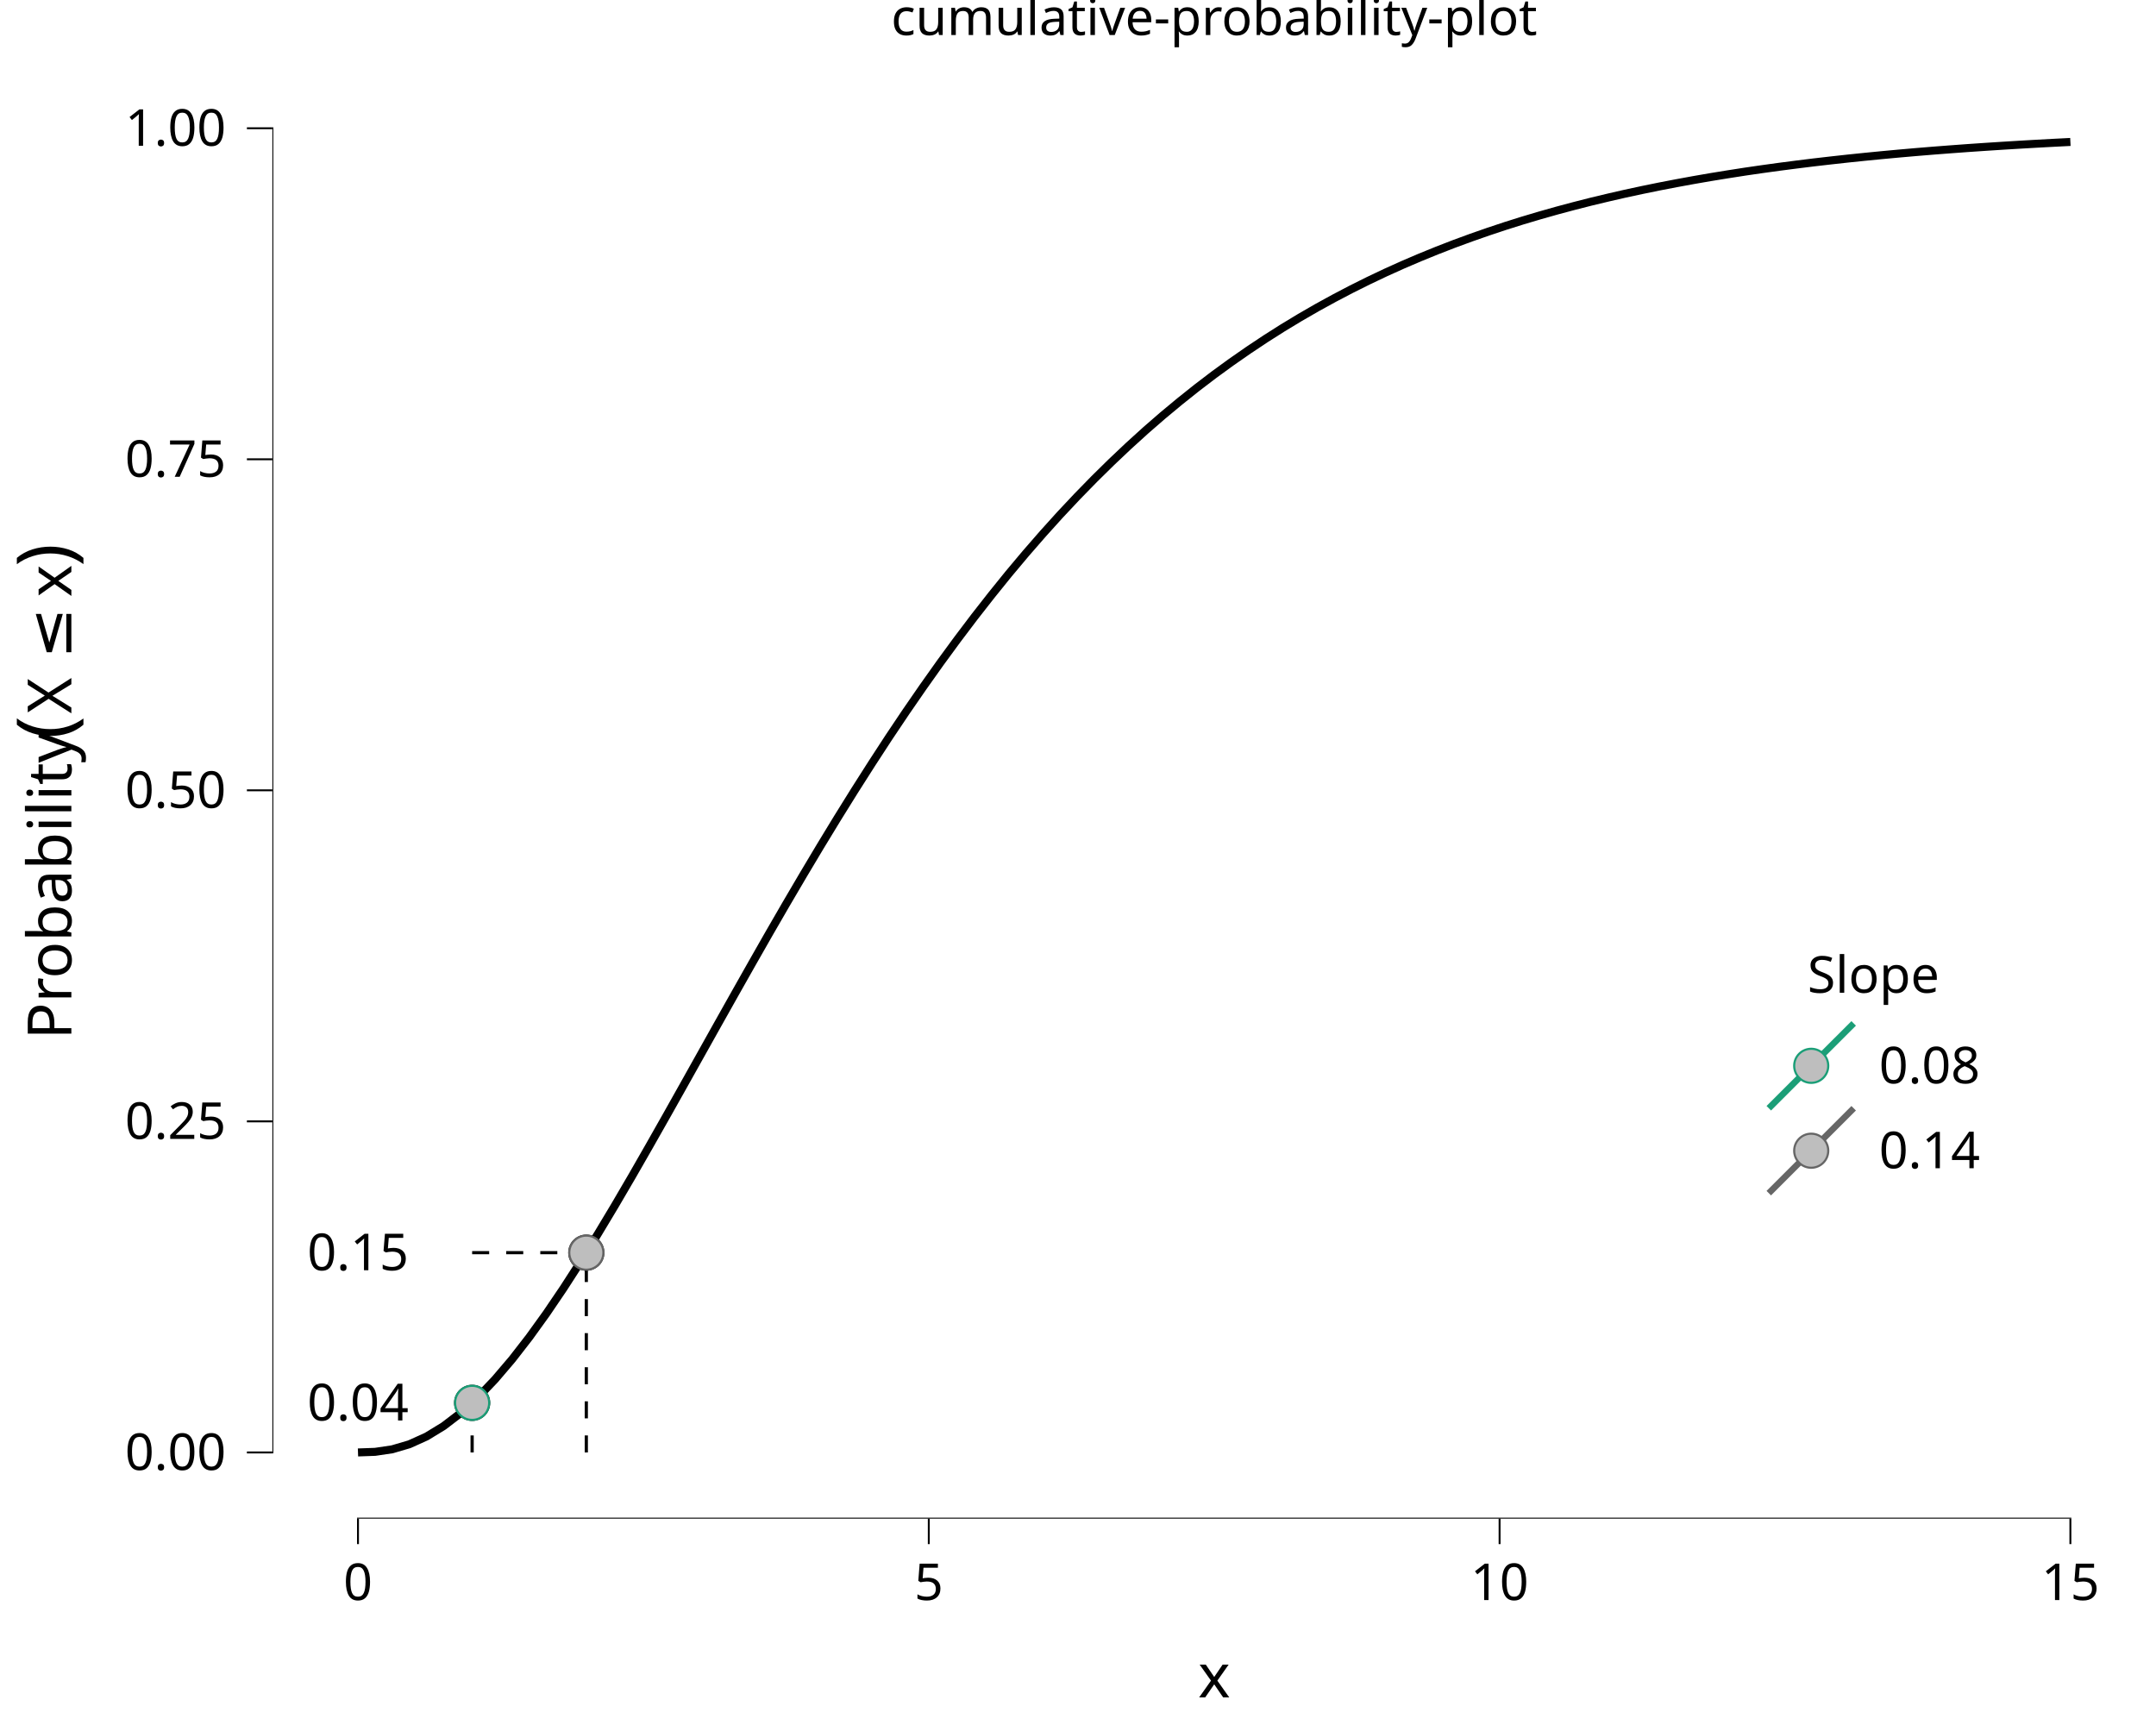
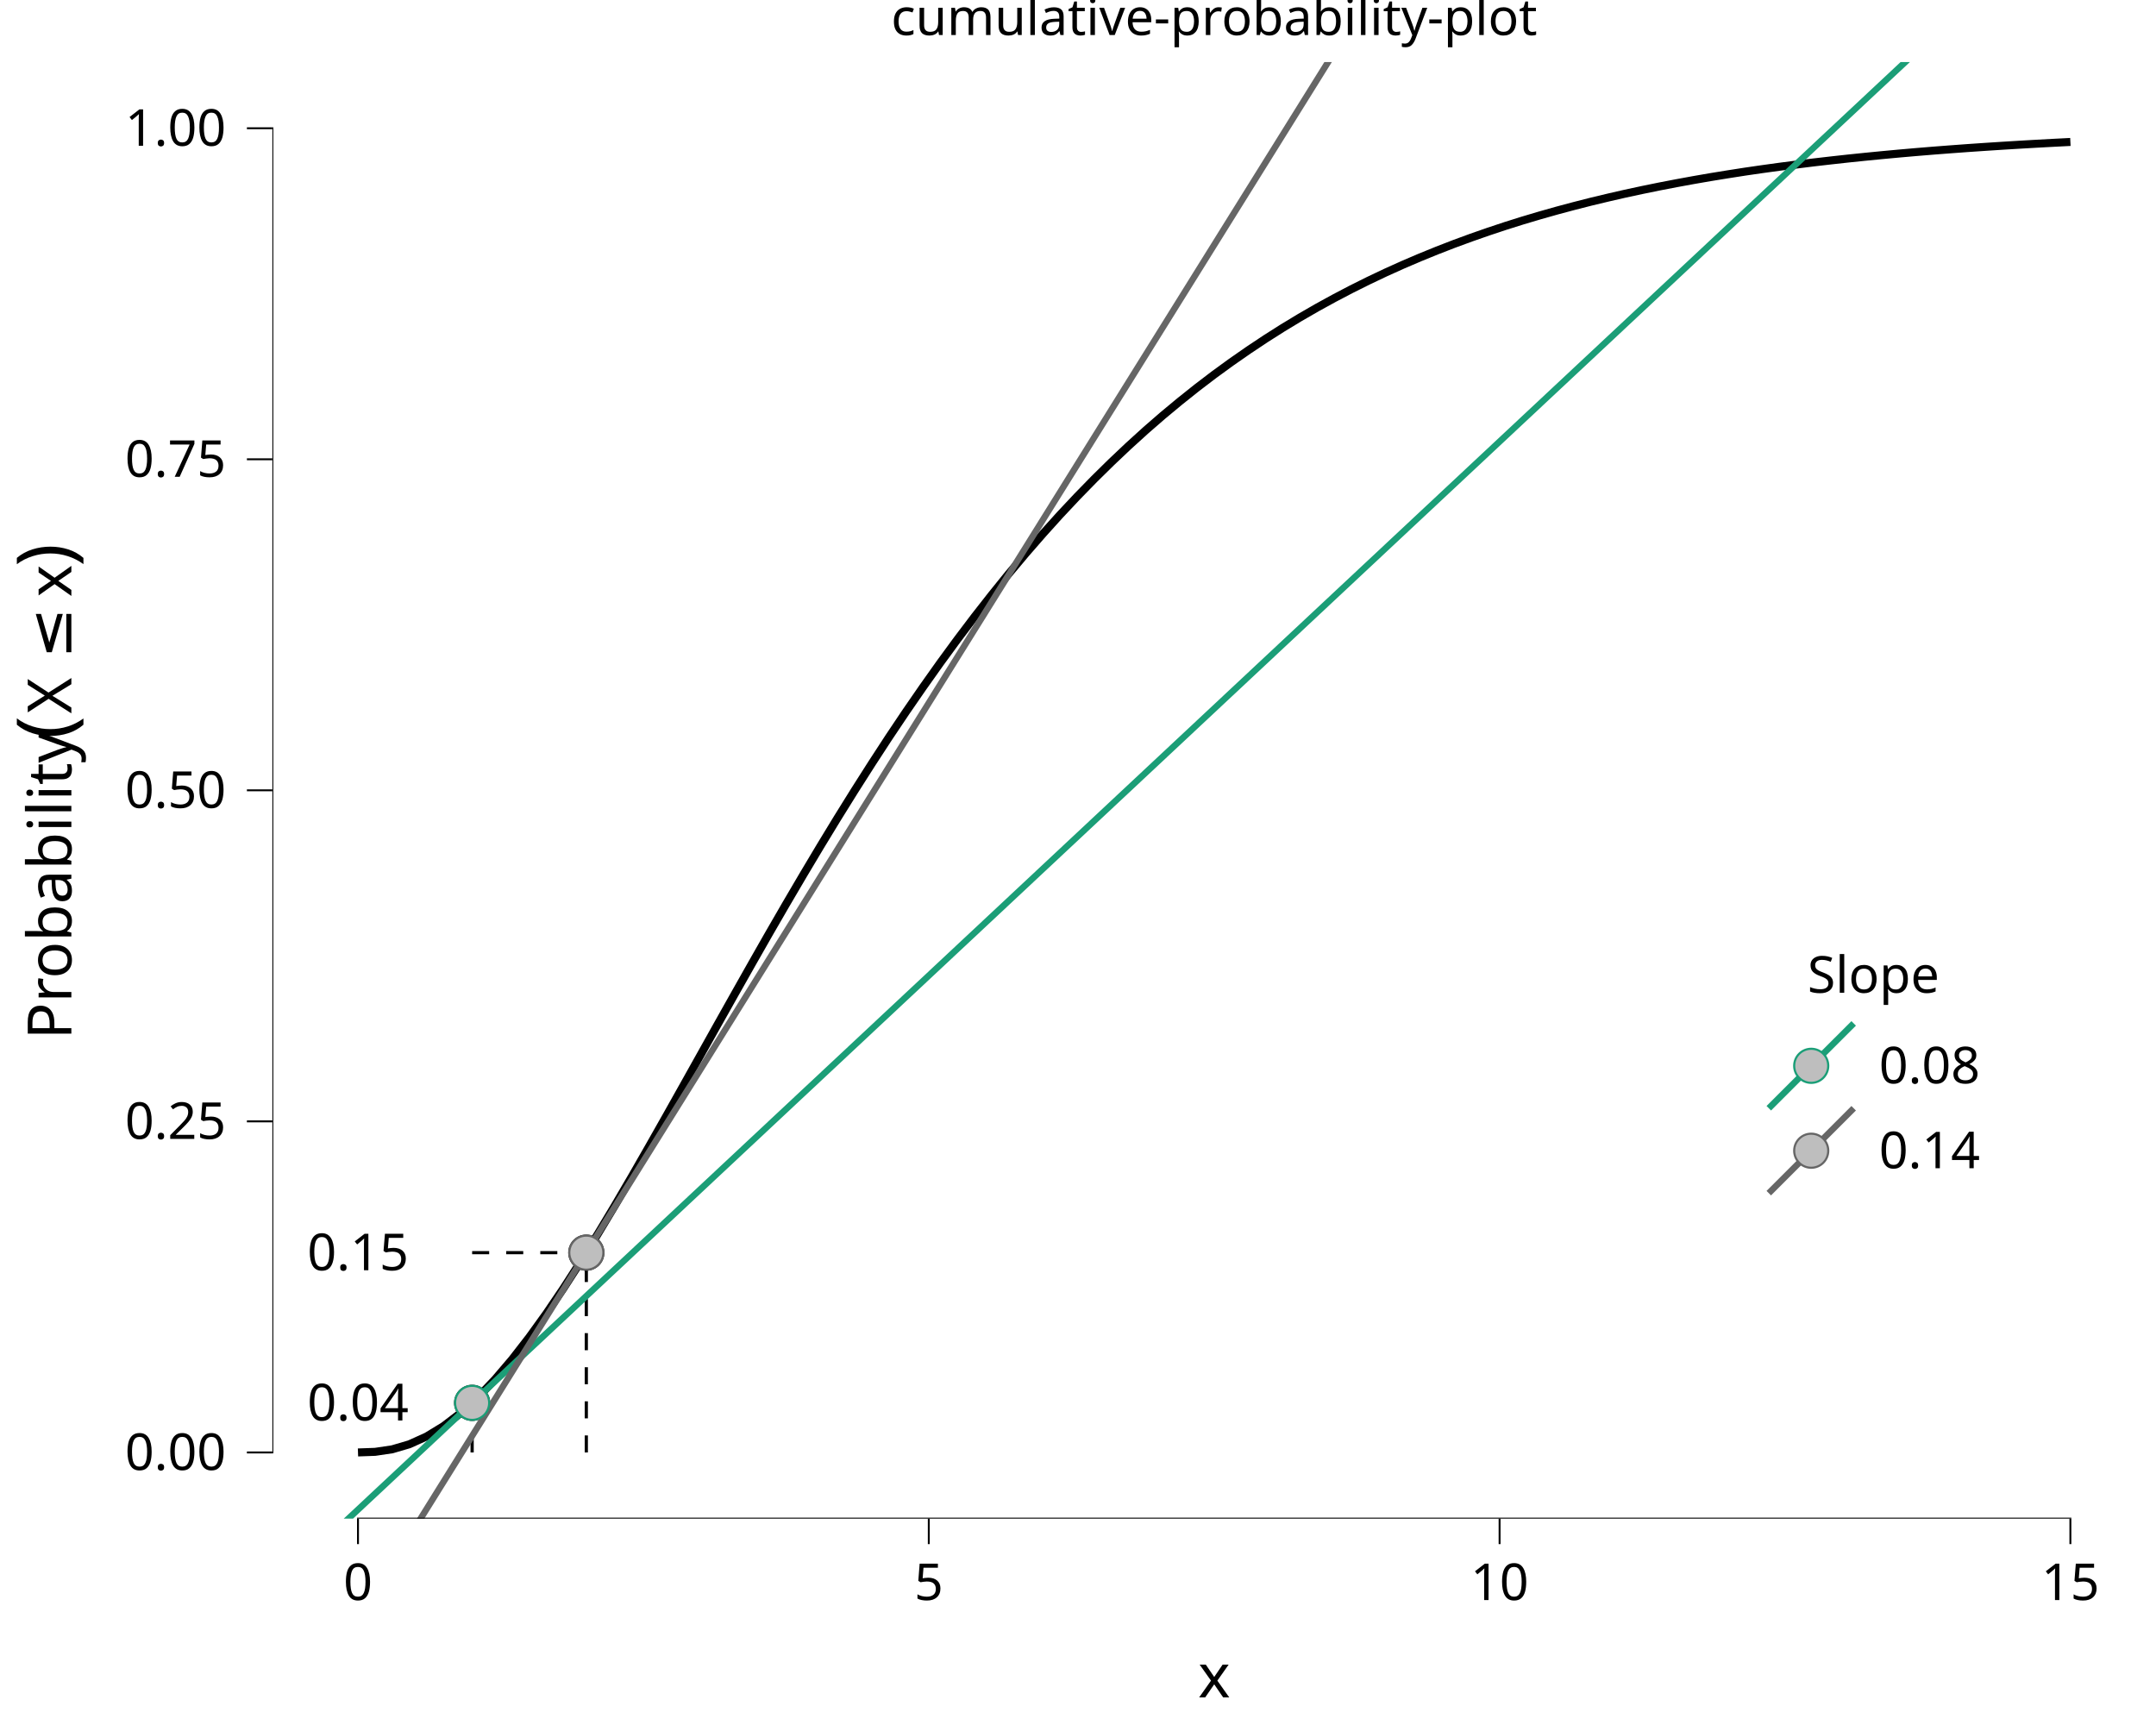
<svg xmlns="http://www.w3.org/2000/svg" class="svglite" data-engine-version="2.0" width="720.00pt" height="576.00pt" viewBox="0 0 720.00 576.00">
  <defs>
    <style type="text/css">
    .svglite line, .svglite polyline, .svglite polygon, .svglite path, .svglite rect, .svglite circle {
      fill: none;
      stroke: #000000;
      stroke-linecap: round;
      stroke-linejoin: round;
      stroke-miterlimit: 10.00;
    }
  </style>
  </defs>
  <rect width="100%" height="100%" style="stroke: none; fill: #FFFFFF;" />
  <defs>
    <clipPath id="cpMC4wMHw3MjAuMDB8MC4wMHw1NzYuMDA=">
      <rect x="0.00" y="0.00" width="720.00" height="576.00" />
    </clipPath>
  </defs>
  <g clip-path="url(#cpMC4wMHw3MjAuMDB8MC4wMHw1NzYuMDA=)">
    <rect x="-0" y="0.00" width="720.00" height="576.00" style="stroke-width: 10.67; stroke: none;" />
  </g>
  <defs>
    <clipPath id="cpOTAuOTZ8NzIwLjAwfDIwLjcxfDUwNy4wOQ==">
      <rect x="90.96" y="20.71" width="629.04" height="486.39" />
    </clipPath>
  </defs>
  <g clip-path="url(#cpOTAuOTZ8NzIwLjAwfDIwLjcxfDUwNy4wOQ==)">
    <rect x="90.96" y="20.71" width="629.04" height="486.39" style="stroke-width: 10.67; stroke: none;" />
    <polyline points="119.55,484.99 125.27,484.79 130.99,483.94 136.70,482.26 142.42,479.68 148.14,476.19 153.86,471.82 159.58,466.61 165.30,460.61 171.02,453.90 176.73,446.55 182.45,438.62 188.17,430.19 193.89,421.32 199.61,412.09 205.33,402.56 211.05,392.78 216.76,382.82 222.48,372.73 228.20,362.55 233.92,352.33 239.64,342.11 245.36,331.93 251.08,321.81 256.79,311.79 262.51,301.90 268.23,292.16 273.95,282.58 279.67,273.18 285.39,263.99 291.11,255.01 296.82,246.24 302.54,237.71 308.26,229.42 313.98,221.36 319.70,213.55 325.42,205.99 331.14,198.68 336.85,191.61 342.57,184.79 348.29,178.22 354.01,171.88 359.73,165.79 365.45,159.93 371.17,154.30 376.88,148.90 382.60,143.71 388.32,138.74 394.04,133.99 399.76,129.43 405.48,125.07 411.20,120.91 416.92,116.93 422.63,113.13 428.35,109.50 434.07,106.04 439.79,102.74 445.51,99.60 451.23,96.60 456.95,93.75 462.66,91.04 468.38,88.46 474.10,86.01 479.82,83.68 485.54,81.46 491.26,79.36 496.98,77.36 502.69,75.46 508.41,73.66 514.13,71.96 519.85,70.34 525.57,68.81 531.29,67.35 537.01,65.98 542.72,64.67 548.44,63.44 554.16,62.27 559.88,61.17 565.60,60.12 571.32,59.13 577.04,58.20 582.75,57.31 588.47,56.48 594.19,55.69 599.91,54.95 605.63,54.24 611.35,53.58 617.07,52.95 622.78,52.36 628.50,51.80 634.22,51.27 639.94,50.77 645.66,50.30 651.38,49.86 657.10,49.44 662.81,49.05 668.53,48.68 674.25,48.33 679.97,48.00 685.69,47.69 691.41,47.40 " style="stroke-width: 2.67; stroke-linecap: butt;" />
    <line x1="157.67" y1="468.43" x2="157.67" y2="468.43" style="stroke-width: 1.07; stroke-dasharray: 5.69,5.69; stroke-linecap: butt;" />
    <line x1="157.67" y1="418.28" x2="195.80" y2="418.28" style="stroke-width: 1.07; stroke-dasharray: 5.69,5.69; stroke-linecap: butt;" />
    <text x="119.55" y="474.31" text-anchor="middle" style="font-size: 17.07px; font-family: sans;" textLength="33.23px" lengthAdjust="spacingAndGlyphs">0.04</text>
    <text x="119.55" y="424.16" text-anchor="middle" style="font-size: 17.07px; font-family: sans;" textLength="33.23px" lengthAdjust="spacingAndGlyphs">0.15</text>
    <line x1="157.67" y1="484.99" x2="157.67" y2="468.43" style="stroke-width: 1.07; stroke-dasharray: 5.69,5.69; stroke-linecap: butt;" />
    <line x1="195.80" y1="484.99" x2="195.80" y2="418.28" style="stroke-width: 1.07; stroke-dasharray: 5.69,5.69; stroke-linecap: butt;" />
    <circle cx="157.67" cy="468.43" r="5.69" style="stroke-width: 0.71; fill: #BEBEBE;" />
    <circle cx="195.80" cy="418.28" r="5.69" style="stroke-width: 0.71; fill: #BEBEBE;" />
+     <line x1="-538.09" y1="1119.30" x2="1349.04" y2="-646.07" style="stroke-width: 2.13; stroke: #1B9E77; stroke-linecap: butt;" />
+     <line x1="-538.09" y1="1596.05" x2="1349.04" y2="-1432.49" style="stroke-width: 2.13; stroke: #666666; stroke-linecap: butt;" />
    <circle cx="157.67" cy="468.43" r="5.69" style="stroke-width: 0.71; stroke: #1B9E77; fill: #BEBEBE;" />
    <circle cx="195.80" cy="418.28" r="5.69" style="stroke-width: 0.71; stroke: #666666; fill: #BEBEBE;" />
    <line x1="119.23" y1="507.09" x2="691.73" y2="507.09" style="stroke-width: 0.64; stroke-linecap: butt;" />
    <line x1="90.96" y1="485.30" x2="90.96" y2="42.50" style="stroke-width: 0.64; stroke-linecap: butt;" />
    <rect x="90.96" y="20.71" width="629.04" height="486.39" style="stroke-width: 0.00; stroke: none;" />
  </g>
  <g clip-path="url(#cpMC4wMHw3MjAuMDB8MC4wMHw1NzYuMDA=)">
    <polyline points="90.96,507.09 90.96,20.71 " style="stroke-width: 0.00; stroke: none; stroke-linecap: butt;" />
    <text x="75.48" y="490.84" text-anchor="end" style="font-size: 17.00px; font-family: sans;" textLength="33.09px" lengthAdjust="spacingAndGlyphs">0.00</text>
    <text x="75.48" y="380.29" text-anchor="end" style="font-size: 17.00px; font-family: sans;" textLength="33.09px" lengthAdjust="spacingAndGlyphs">0.25</text>
    <text x="75.48" y="269.75" text-anchor="end" style="font-size: 17.00px; font-family: sans;" textLength="33.09px" lengthAdjust="spacingAndGlyphs">0.50</text>
    <text x="75.48" y="159.21" text-anchor="end" style="font-size: 17.00px; font-family: sans;" textLength="33.09px" lengthAdjust="spacingAndGlyphs">0.75</text>
    <text x="75.48" y="48.67" text-anchor="end" style="font-size: 17.00px; font-family: sans;" textLength="33.09px" lengthAdjust="spacingAndGlyphs">1.00</text>
    <polyline points="82.45,484.99 90.96,484.99 " style="stroke-width: 0.64; stroke-linecap: butt;" />
    <polyline points="82.45,374.44 90.96,374.44 " style="stroke-width: 0.64; stroke-linecap: butt;" />
    <polyline points="82.45,263.90 90.96,263.90 " style="stroke-width: 0.64; stroke-linecap: butt;" />
    <polyline points="82.45,153.36 90.96,153.36 " style="stroke-width: 0.64; stroke-linecap: butt;" />
    <polyline points="82.45,42.82 90.96,42.82 " style="stroke-width: 0.64; stroke-linecap: butt;" />
    <polyline points="90.96,507.09 720.00,507.09 " style="stroke-width: 0.00; stroke: none; stroke-linecap: butt;" />
    <polyline points="119.55,515.60 119.55,507.09 " style="stroke-width: 0.64; stroke-linecap: butt;" />
    <polyline points="310.17,515.60 310.17,507.09 " style="stroke-width: 0.64; stroke-linecap: butt;" />
    <polyline points="500.79,515.60 500.79,507.09 " style="stroke-width: 0.64; stroke-linecap: butt;" />
    <polyline points="691.41,515.60 691.41,507.09 " style="stroke-width: 0.64; stroke-linecap: butt;" />
    <text x="119.55" y="534.27" text-anchor="middle" style="font-size: 17.00px; font-family: sans;" textLength="9.46px" lengthAdjust="spacingAndGlyphs">0</text>
    <text x="310.17" y="534.27" text-anchor="middle" style="font-size: 17.00px; font-family: sans;" textLength="9.46px" lengthAdjust="spacingAndGlyphs">5</text>
    <text x="500.79" y="534.27" text-anchor="middle" style="font-size: 17.00px; font-family: sans;" textLength="18.91px" lengthAdjust="spacingAndGlyphs">10</text>
    <text x="691.41" y="534.27" text-anchor="middle" style="font-size: 17.00px; font-family: sans;" textLength="18.91px" lengthAdjust="spacingAndGlyphs">15</text>
    <text x="405.48" y="566.78" text-anchor="middle" style="font-size: 20.40px; font-family: sans;" textLength="10.21px" lengthAdjust="spacingAndGlyphs">x</text>
    <text transform="translate(23.83,347.12) rotate(-90)" style="font-size: 20.40px; font-family: sans;" textLength="95.25px" lengthAdjust="spacingAndGlyphs">Probability</text>
    <text transform="translate(23.83,251.87) rotate(-90)" style="font-size: 20.40px; font-family: sans;" textLength="5.10px" lengthAdjust="spacingAndGlyphs"> </text>
    <text transform="translate(23.83,246.76) rotate(-90)" style="font-size: 25.50px; font-family: sans;" textLength="8.49px" lengthAdjust="spacingAndGlyphs">(</text>
    <text transform="translate(23.83,238.27) rotate(-90)" style="font-size: 20.40px; font-family: sans;" textLength="13.61px" lengthAdjust="spacingAndGlyphs">X</text>
    <text transform="translate(23.83,219.94) rotate(-90)" style="font-size: 20.40px; font-family: sans;" textLength="15.85px" lengthAdjust="spacingAndGlyphs">≤</text>
    <text transform="translate(23.83,199.37) rotate(-90)" style="font-size: 20.40px; font-family: sans;" textLength="10.21px" lengthAdjust="spacingAndGlyphs">x</text>
    <text transform="translate(23.83,189.16) rotate(-90)" style="font-size: 25.50px; font-family: sans;" textLength="8.48px" lengthAdjust="spacingAndGlyphs">)</text>
    <rect x="585.21" y="312.54" width="80.86" height="91.35" style="stroke-width: 0.75; stroke: none;" />
    <rect x="585.21" y="312.54" width="80.86" height="91.35" style="stroke-width: 10.67; stroke: none;" />
    <text x="625.64" y="331.48" text-anchor="middle" style="font-size: 17.00px; font-family: sans;" textLength="43.48px" lengthAdjust="spacingAndGlyphs">Slope</text>
    <rect x="590.69" y="341.72" width="28.35" height="28.35" style="stroke-width: 10.67; stroke: none;" />
    <line x1="590.69" y1="370.06" x2="619.04" y2="341.72" style="stroke-width: 2.13; stroke: #1B9E77; stroke-linecap: butt;" />
    <circle cx="604.86" cy="355.89" r="5.69" style="stroke-width: 0.71; stroke: #1B9E77; fill: #BEBEBE;" />
    <rect x="590.69" y="370.06" width="28.35" height="28.35" style="stroke-width: 10.67; stroke: none;" />
    <line x1="590.69" y1="398.41" x2="619.04" y2="370.06" style="stroke-width: 2.13; stroke: #666666; stroke-linecap: butt;" />
    <circle cx="604.86" cy="384.24" r="5.69" style="stroke-width: 0.71; stroke: #666666; fill: #BEBEBE;" />
    <text x="627.51" y="361.74" style="font-size: 17.00px; font-family: sans;" textLength="33.09px" lengthAdjust="spacingAndGlyphs">0.08</text>
    <text x="627.51" y="390.09" style="font-size: 17.00px; font-family: sans;" textLength="33.09px" lengthAdjust="spacingAndGlyphs">0.14</text>
    <text x="405.48" y="11.70" text-anchor="middle" style="font-size: 17.00px; font-family: sans;" textLength="197.49px" lengthAdjust="spacingAndGlyphs">cumulative-probability-plot</text>
  </g>
</svg>
